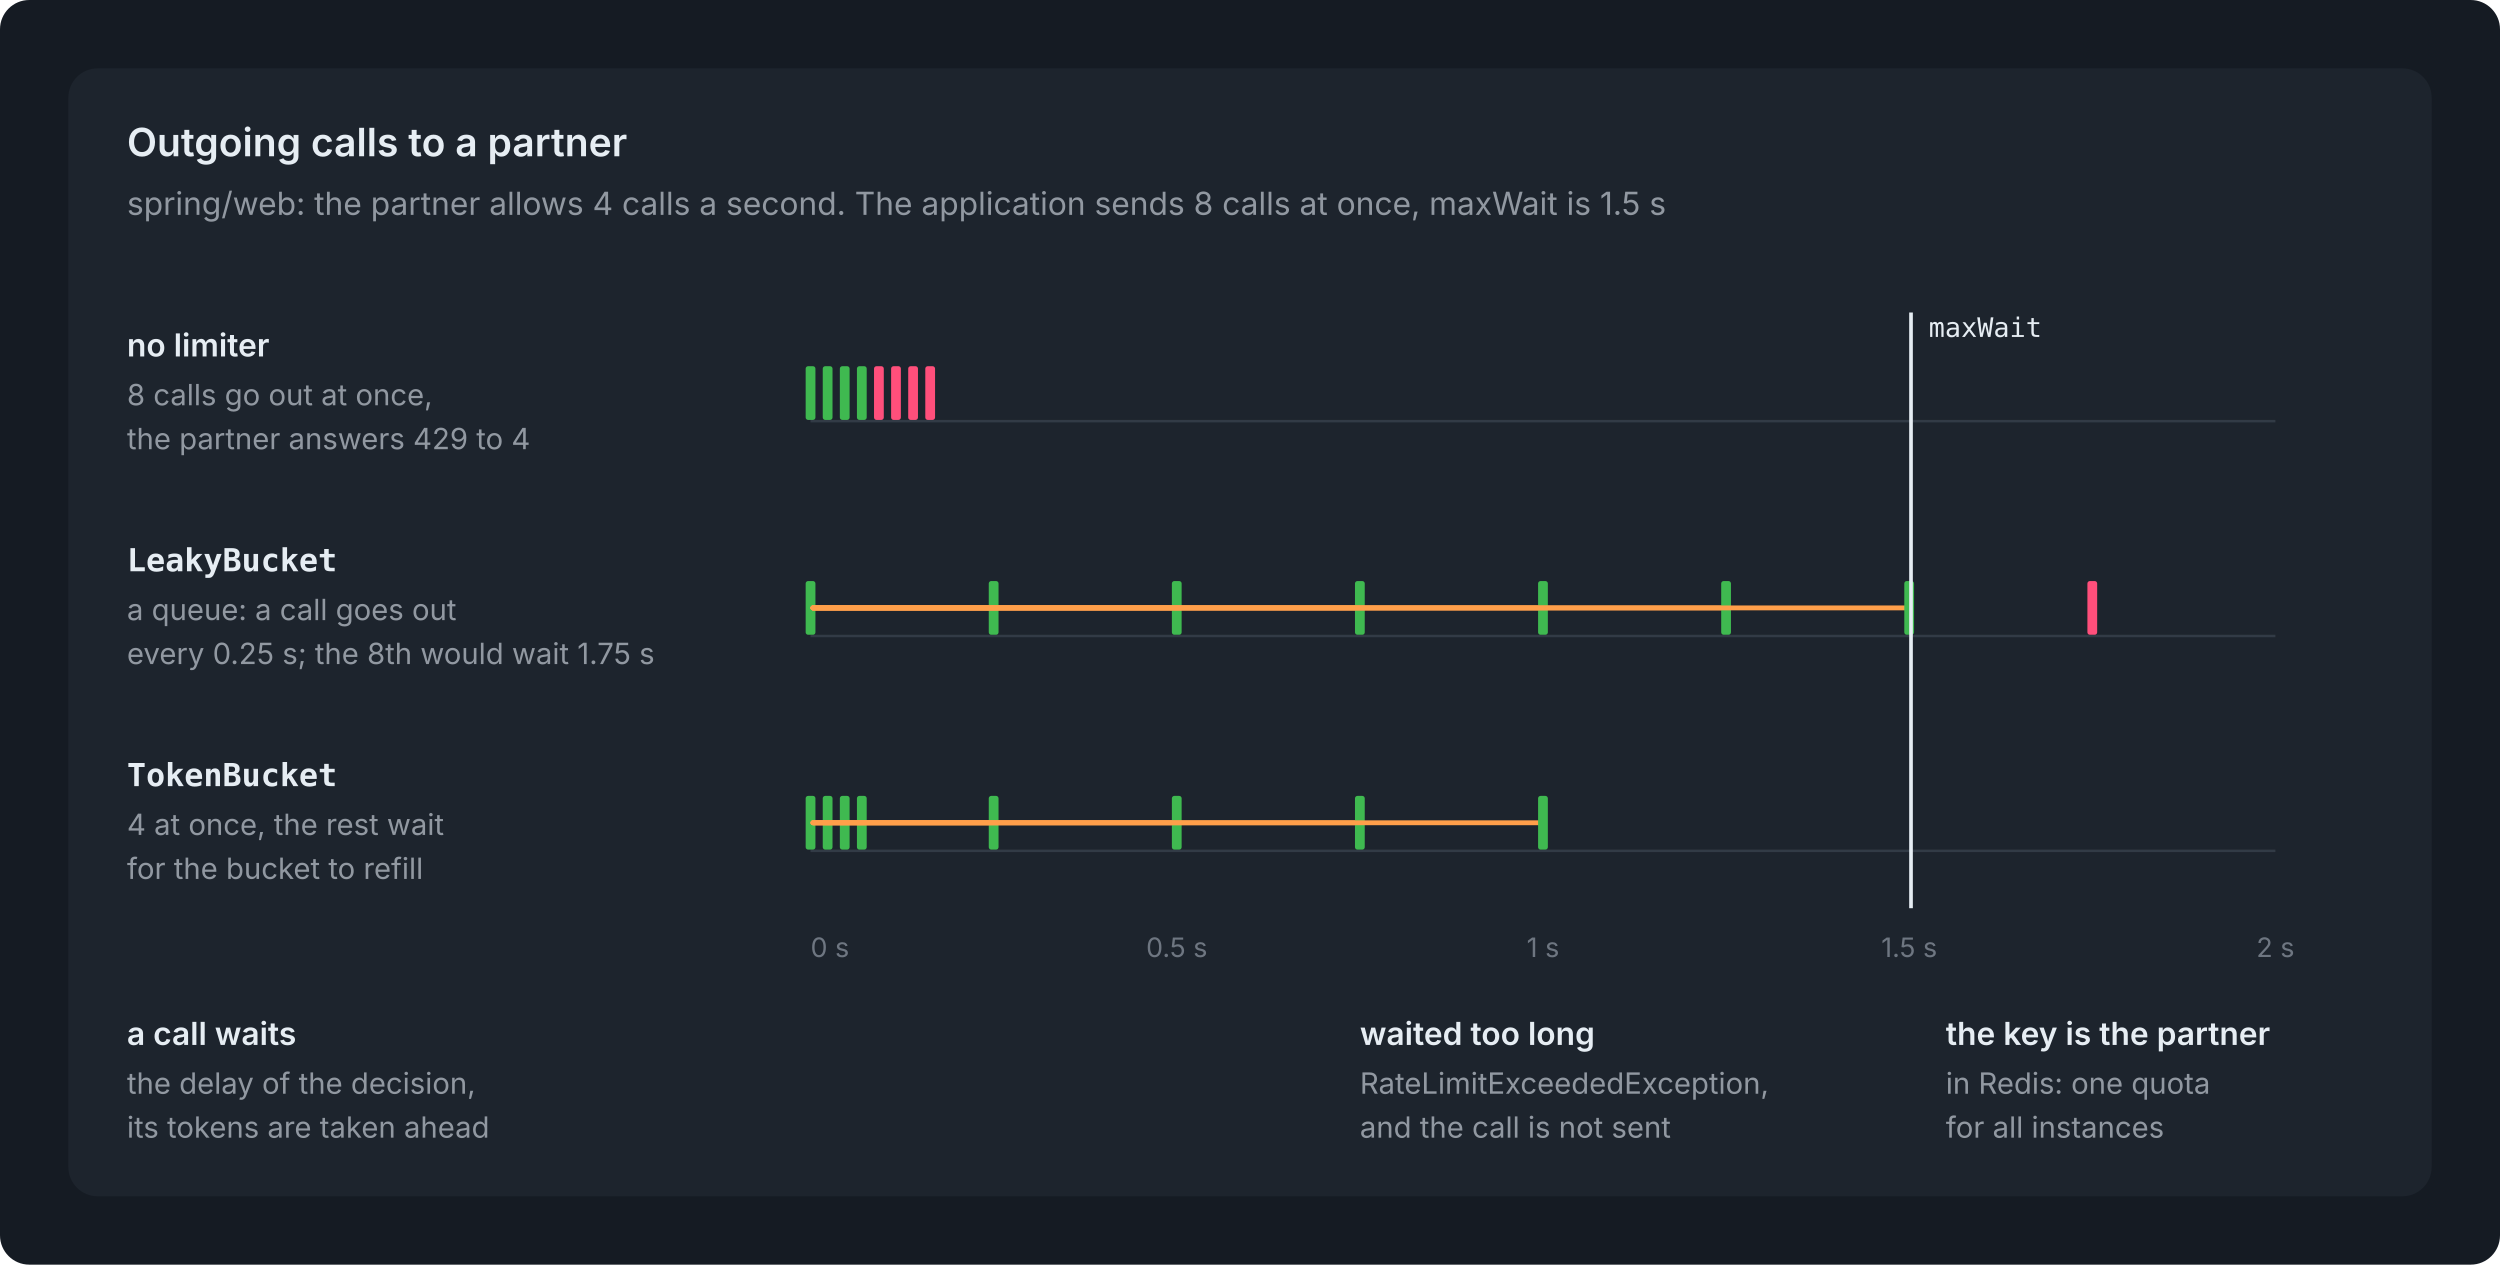
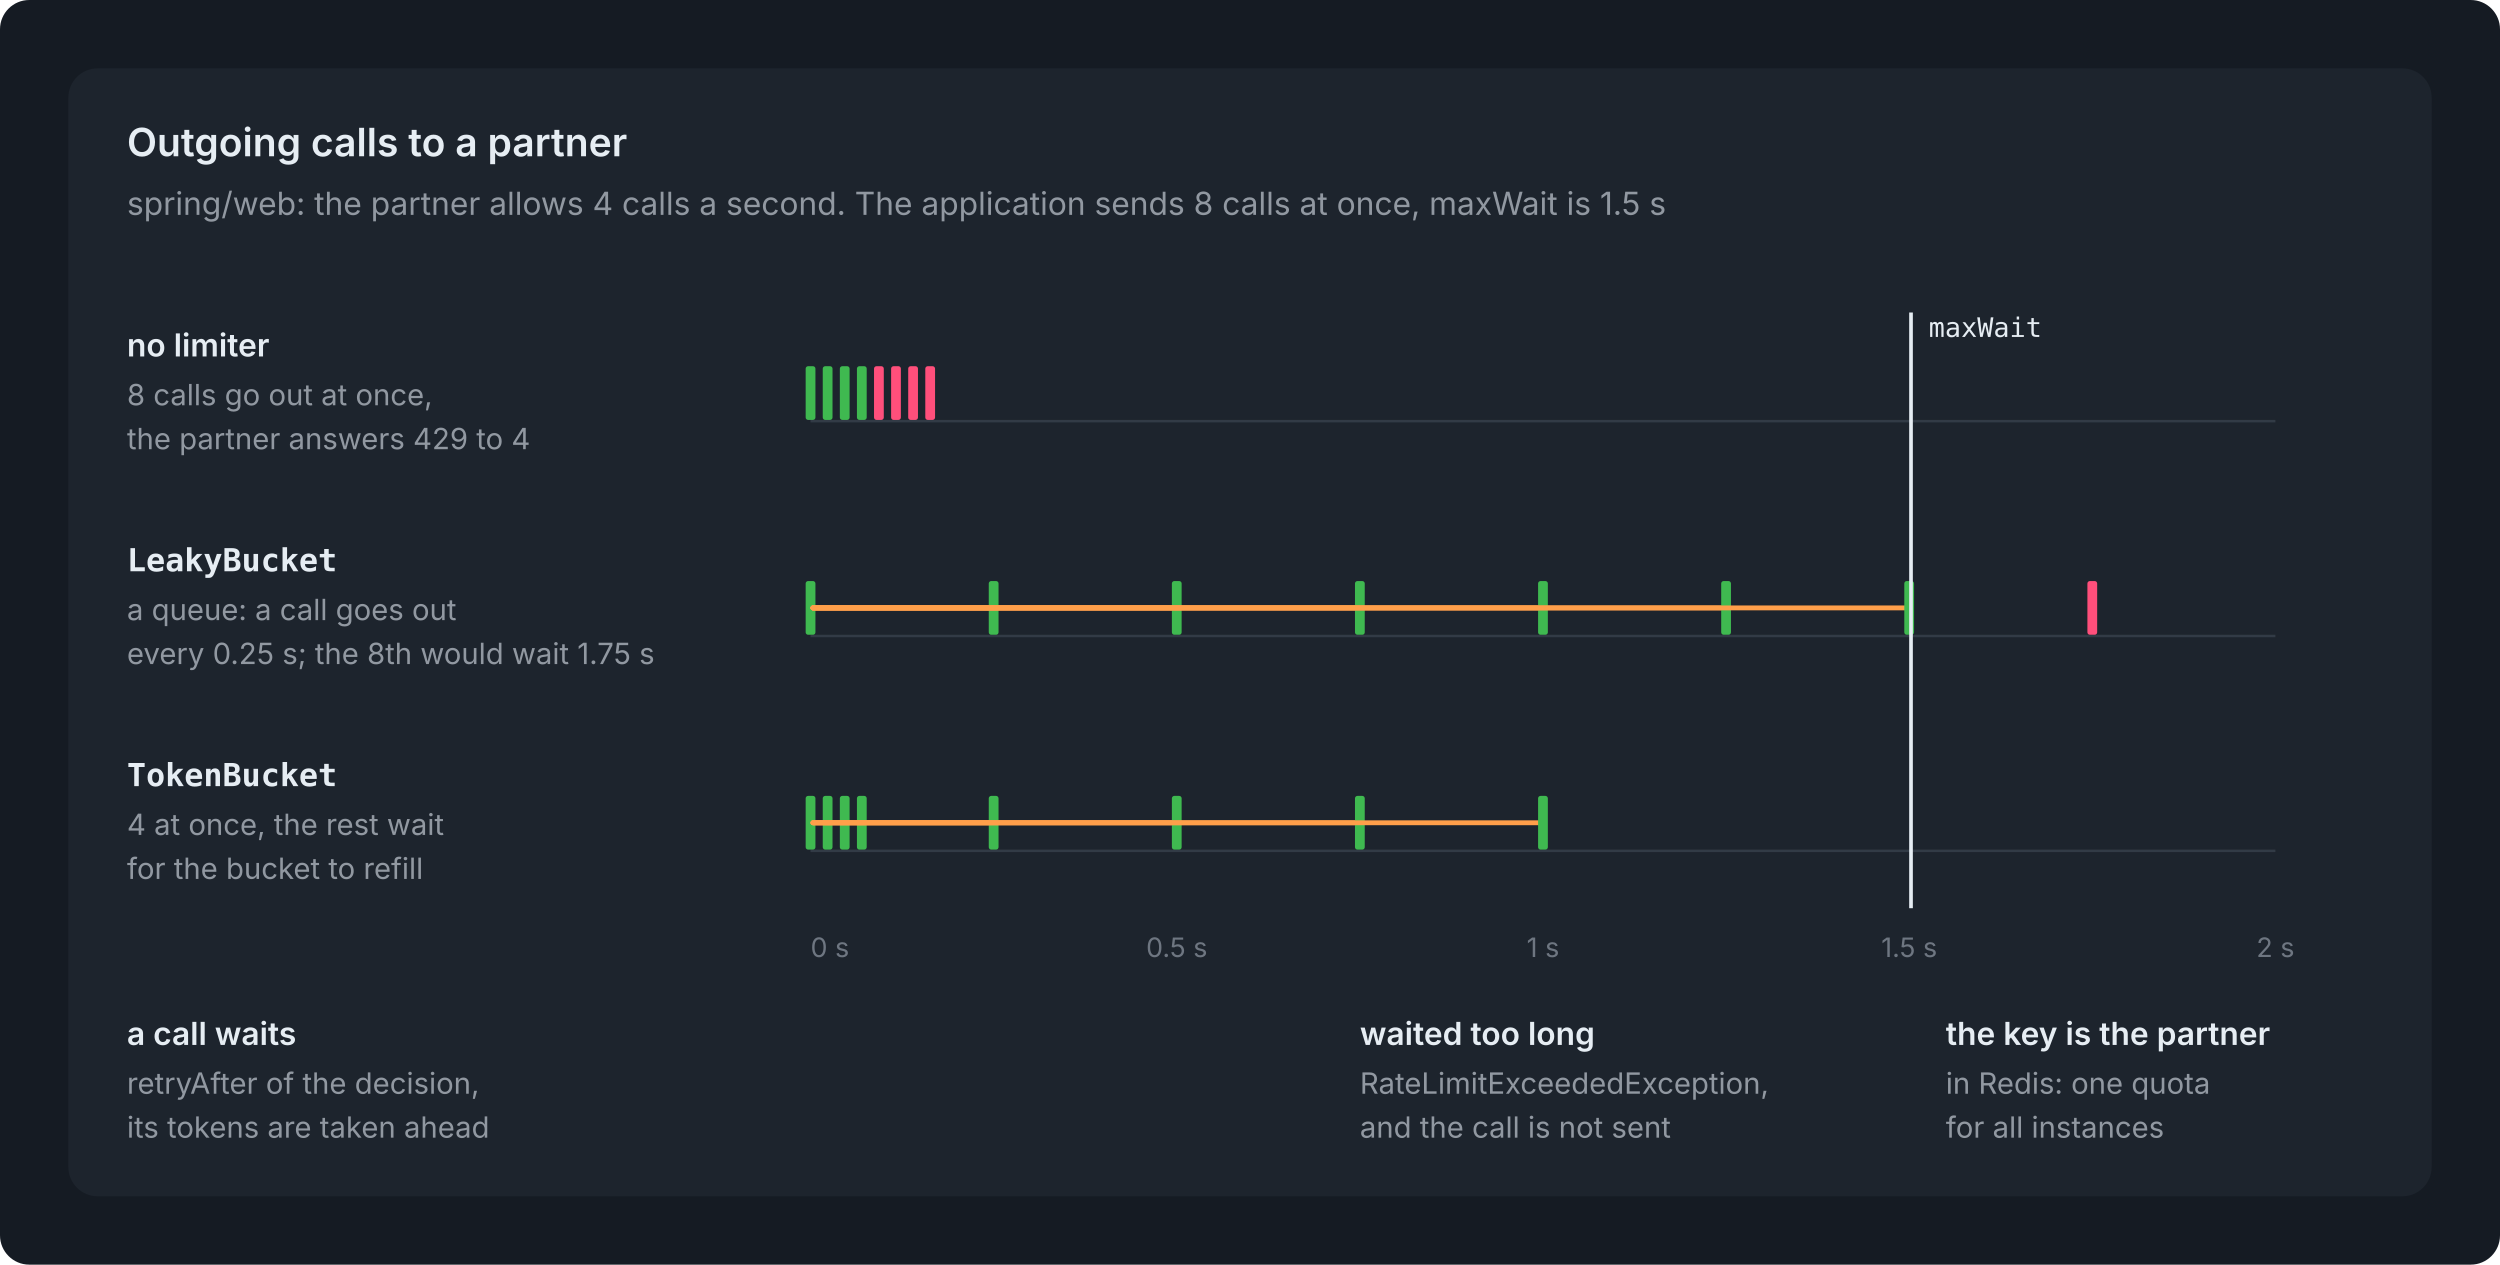
<svg xmlns="http://www.w3.org/2000/svg" viewBox="0 0 1024 518" width="1024" height="518" role="img">
  <rect width="1024" height="518" rx="12" fill="#151B23" />
  <g transform="translate(12,12)">
    <rect x="16" y="16" width="968" height="462" rx="12" fill="#1D242D" />
    <text x="40.0" y="52.0" font-family="-apple-system, BlinkMacSystemFont, 'Segoe UI', Inter, Helvetica, Arial, sans-serif" font-size="16" font-weight="600" fill="#E6EDF3" text-anchor="start">Outgoing calls to a partner</text>
    <text x="40.0" y="76.0" font-family="-apple-system, BlinkMacSystemFont, 'Segoe UI', Inter, Helvetica, Arial, sans-serif" font-size="13" font-weight="400" fill="#9198A1" text-anchor="start">spring/web: the partner allows 4 calls a second. The application sends 8 calls at once, maxWait is 1.5 s</text>
    <text x="40.0" y="134.0" font-family="-apple-system, BlinkMacSystemFont, 'Segoe UI', Inter, Helvetica, Arial, sans-serif" font-size="13" font-weight="600" fill="#E6EDF3" text-anchor="start">no limiter</text>
    <text x="40.0" y="154.0" font-family="-apple-system, BlinkMacSystemFont, 'Segoe UI', Inter, Helvetica, Arial, sans-serif" font-size="12" font-weight="400" fill="#9198A1" text-anchor="start">8 calls go out at once,</text>
    <text x="40.0" y="172.0" font-family="-apple-system, BlinkMacSystemFont, 'Segoe UI', Inter, Helvetica, Arial, sans-serif" font-size="12" font-weight="400" fill="#9198A1" text-anchor="start">the partner answers 429 to 4</text>
    <rect x="320.0" y="160.0" width="600.0" height="1.0" rx="0" fill="#323B46" />
    <rect x="318.0" y="138.0" width="4.0" height="22.0" rx="1" fill="#3FB950" />
    <rect x="325.0" y="138.0" width="4.0" height="22.0" rx="1" fill="#3FB950" />
    <rect x="332.0" y="138.0" width="4.0" height="22.0" rx="1" fill="#3FB950" />
    <rect x="339.0" y="138.0" width="4.0" height="22.0" rx="1" fill="#3FB950" />
    <rect x="346.0" y="138.0" width="4.0" height="22.0" rx="1" fill="#FF4F7B" />
    <rect x="353.0" y="138.0" width="4.0" height="22.0" rx="1" fill="#FF4F7B" />
    <rect x="360.0" y="138.0" width="4.0" height="22.0" rx="1" fill="#FF4F7B" />
    <rect x="367.0" y="138.0" width="4.0" height="22.0" rx="1" fill="#FF4F7B" />
    <text x="40.0" y="222.0" font-family="ui-monospace, SFMono-Regular, 'SF Mono', Menlo, Consolas, monospace" font-size="13" font-weight="600" fill="#E6EDF3" text-anchor="start">LeakyBucket</text>
    <text x="40.0" y="242.0" font-family="-apple-system, BlinkMacSystemFont, 'Segoe UI', Inter, Helvetica, Arial, sans-serif" font-size="12" font-weight="400" fill="#9198A1" text-anchor="start">a queue: a call goes out</text>
    <text x="40.0" y="260.0" font-family="-apple-system, BlinkMacSystemFont, 'Segoe UI', Inter, Helvetica, Arial, sans-serif" font-size="12" font-weight="400" fill="#9198A1" text-anchor="start">every 0.25 s; the 8th would wait 1.75 s</text>
    <rect x="320.0" y="248.0" width="600.0" height="1.0" rx="0" fill="#323B46" />
    <rect x="318.0" y="226.0" width="4.0" height="22.0" rx="1" fill="#3FB950" />
    <rect x="320.0" y="236.0" width="75.0" height="2.0" rx="1" fill="#FF9F4A" />
    <rect x="393.0" y="226.0" width="4.0" height="22.0" rx="1" fill="#3FB950" />
    <rect x="320.0" y="236.0" width="150.0" height="2.0" rx="1" fill="#FF9F4A" />
    <rect x="468.0" y="226.0" width="4.0" height="22.0" rx="1" fill="#3FB950" />
    <rect x="320.0" y="236.0" width="225.0" height="2.0" rx="1" fill="#FF9F4A" />
    <rect x="543.0" y="226.0" width="4.0" height="22.0" rx="1" fill="#3FB950" />
    <rect x="320.0" y="236.0" width="300.0" height="2.0" rx="1" fill="#FF9F4A" />
    <rect x="618.0" y="226.0" width="4.0" height="22.0" rx="1" fill="#3FB950" />
    <rect x="320.0" y="236.0" width="375.0" height="2.0" rx="1" fill="#FF9F4A" />
    <rect x="693.0" y="226.0" width="4.0" height="22.0" rx="1" fill="#3FB950" />
    <rect x="320.0" y="236.0" width="450.0" height="2.0" rx="1" fill="#FF9F4A" />
    <rect x="768.0" y="226.0" width="4.0" height="22.0" rx="1" fill="#3FB950" />
    <rect x="843.0" y="226.0" width="4.0" height="22.0" rx="1" fill="#FF4F7B" />
    <text x="40.0" y="310.0" font-family="ui-monospace, SFMono-Regular, 'SF Mono', Menlo, Consolas, monospace" font-size="13" font-weight="600" fill="#E6EDF3" text-anchor="start">TokenBucket</text>
    <text x="40.0" y="330.0" font-family="-apple-system, BlinkMacSystemFont, 'Segoe UI', Inter, Helvetica, Arial, sans-serif" font-size="12" font-weight="400" fill="#9198A1" text-anchor="start">4 at once, the rest wait</text>
    <text x="40.0" y="348.0" font-family="-apple-system, BlinkMacSystemFont, 'Segoe UI', Inter, Helvetica, Arial, sans-serif" font-size="12" font-weight="400" fill="#9198A1" text-anchor="start">for the bucket to refill</text>
    <rect x="320.0" y="336.0" width="600.0" height="1.0" rx="0" fill="#323B46" />
    <rect x="318.0" y="314.0" width="4.0" height="22.0" rx="1" fill="#3FB950" />
    <rect x="325.0" y="314.0" width="4.0" height="22.0" rx="1" fill="#3FB950" />
    <rect x="332.0" y="314.0" width="4.0" height="22.0" rx="1" fill="#3FB950" />
    <rect x="339.0" y="314.0" width="4.0" height="22.0" rx="1" fill="#3FB950" />
    <rect x="320.0" y="324.0" width="75.0" height="2.0" rx="1" fill="#FF9F4A" />
    <rect x="393.0" y="314.0" width="4.0" height="22.0" rx="1" fill="#3FB950" />
    <rect x="320.0" y="324.0" width="150.0" height="2.0" rx="1" fill="#FF9F4A" />
    <rect x="468.0" y="314.0" width="4.0" height="22.0" rx="1" fill="#3FB950" />
    <rect x="320.0" y="324.0" width="225.0" height="2.0" rx="1" fill="#FF9F4A" />
    <rect x="543.0" y="314.0" width="4.0" height="22.0" rx="1" fill="#3FB950" />
    <rect x="320.0" y="324.0" width="300.0" height="2.0" rx="1" fill="#FF9F4A" />
    <rect x="618.0" y="314.0" width="4.0" height="22.0" rx="1" fill="#3FB950" />
    <rect x="770.0" y="116.0" width="1.5" height="244.0" rx="0" fill="#E6EDF3" />
    <text x="778.0" y="126.0" font-family="ui-monospace, SFMono-Regular, 'SF Mono', Menlo, Consolas, monospace" font-size="11" font-weight="400" fill="#E6EDF3" text-anchor="start">maxWait</text>
    <text x="320.0" y="380.0" font-family="-apple-system, BlinkMacSystemFont, 'Segoe UI', Inter, Helvetica, Arial, sans-serif" font-size="11" font-weight="400" fill="#6E7681" text-anchor="start">0 s</text>
    <text x="470.0" y="380.0" font-family="-apple-system, BlinkMacSystemFont, 'Segoe UI', Inter, Helvetica, Arial, sans-serif" font-size="11" font-weight="400" fill="#6E7681" text-anchor="middle">0.5 s</text>
    <text x="620.0" y="380.0" font-family="-apple-system, BlinkMacSystemFont, 'Segoe UI', Inter, Helvetica, Arial, sans-serif" font-size="11" font-weight="400" fill="#6E7681" text-anchor="middle">1 s</text>
    <text x="770.0" y="380.0" font-family="-apple-system, BlinkMacSystemFont, 'Segoe UI', Inter, Helvetica, Arial, sans-serif" font-size="11" font-weight="400" fill="#6E7681" text-anchor="middle">1.5 s</text>
    <text x="920.0" y="380.0" font-family="-apple-system, BlinkMacSystemFont, 'Segoe UI', Inter, Helvetica, Arial, sans-serif" font-size="11" font-weight="400" fill="#6E7681" text-anchor="middle">2 s</text>
    <text x="40.0" y="416.0" font-family="-apple-system, BlinkMacSystemFont, 'Segoe UI', Inter, Helvetica, Arial, sans-serif" font-size="13" font-weight="600" fill="#E6EDF3" text-anchor="start">a call waits</text>
-     <text x="40.0" y="436.0" font-family="-apple-system, BlinkMacSystemFont, 'Segoe UI', Inter, Helvetica, Arial, sans-serif" font-size="12" font-weight="400" fill="#9198A1" text-anchor="start">the delay of the decision,</text>
+     <text x="40.0" y="436.0" font-family="-apple-system, BlinkMacSystemFont, 'Segoe UI', Inter, Helvetica, Arial, sans-serif" font-size="12" font-weight="400" fill="#9198A1" text-anchor="start">retryAfter of the decision,</text>
    <text x="40.0" y="454.0" font-family="-apple-system, BlinkMacSystemFont, 'Segoe UI', Inter, Helvetica, Arial, sans-serif" font-size="12" font-weight="400" fill="#9198A1" text-anchor="start">its tokens are taken ahead</text>
    <text x="545.0" y="416.0" font-family="-apple-system, BlinkMacSystemFont, 'Segoe UI', Inter, Helvetica, Arial, sans-serif" font-size="13" font-weight="600" fill="#E6EDF3" text-anchor="start">waited too long</text>
    <text x="545.0" y="436.0" font-family="-apple-system, BlinkMacSystemFont, 'Segoe UI', Inter, Helvetica, Arial, sans-serif" font-size="12" font-weight="400" fill="#9198A1" text-anchor="start">RateLimitExceededException,</text>
    <text x="545.0" y="454.0" font-family="-apple-system, BlinkMacSystemFont, 'Segoe UI', Inter, Helvetica, Arial, sans-serif" font-size="12" font-weight="400" fill="#9198A1" text-anchor="start">and the call is not sent</text>
    <text x="785.0" y="416.0" font-family="-apple-system, BlinkMacSystemFont, 'Segoe UI', Inter, Helvetica, Arial, sans-serif" font-size="13" font-weight="600" fill="#E6EDF3" text-anchor="start">the key is the partner</text>
    <text x="785.0" y="436.0" font-family="-apple-system, BlinkMacSystemFont, 'Segoe UI', Inter, Helvetica, Arial, sans-serif" font-size="12" font-weight="400" fill="#9198A1" text-anchor="start">in Redis: one quota</text>
    <text x="785.0" y="454.0" font-family="-apple-system, BlinkMacSystemFont, 'Segoe UI', Inter, Helvetica, Arial, sans-serif" font-size="12" font-weight="400" fill="#9198A1" text-anchor="start">for all instances</text>
  </g>
</svg>
